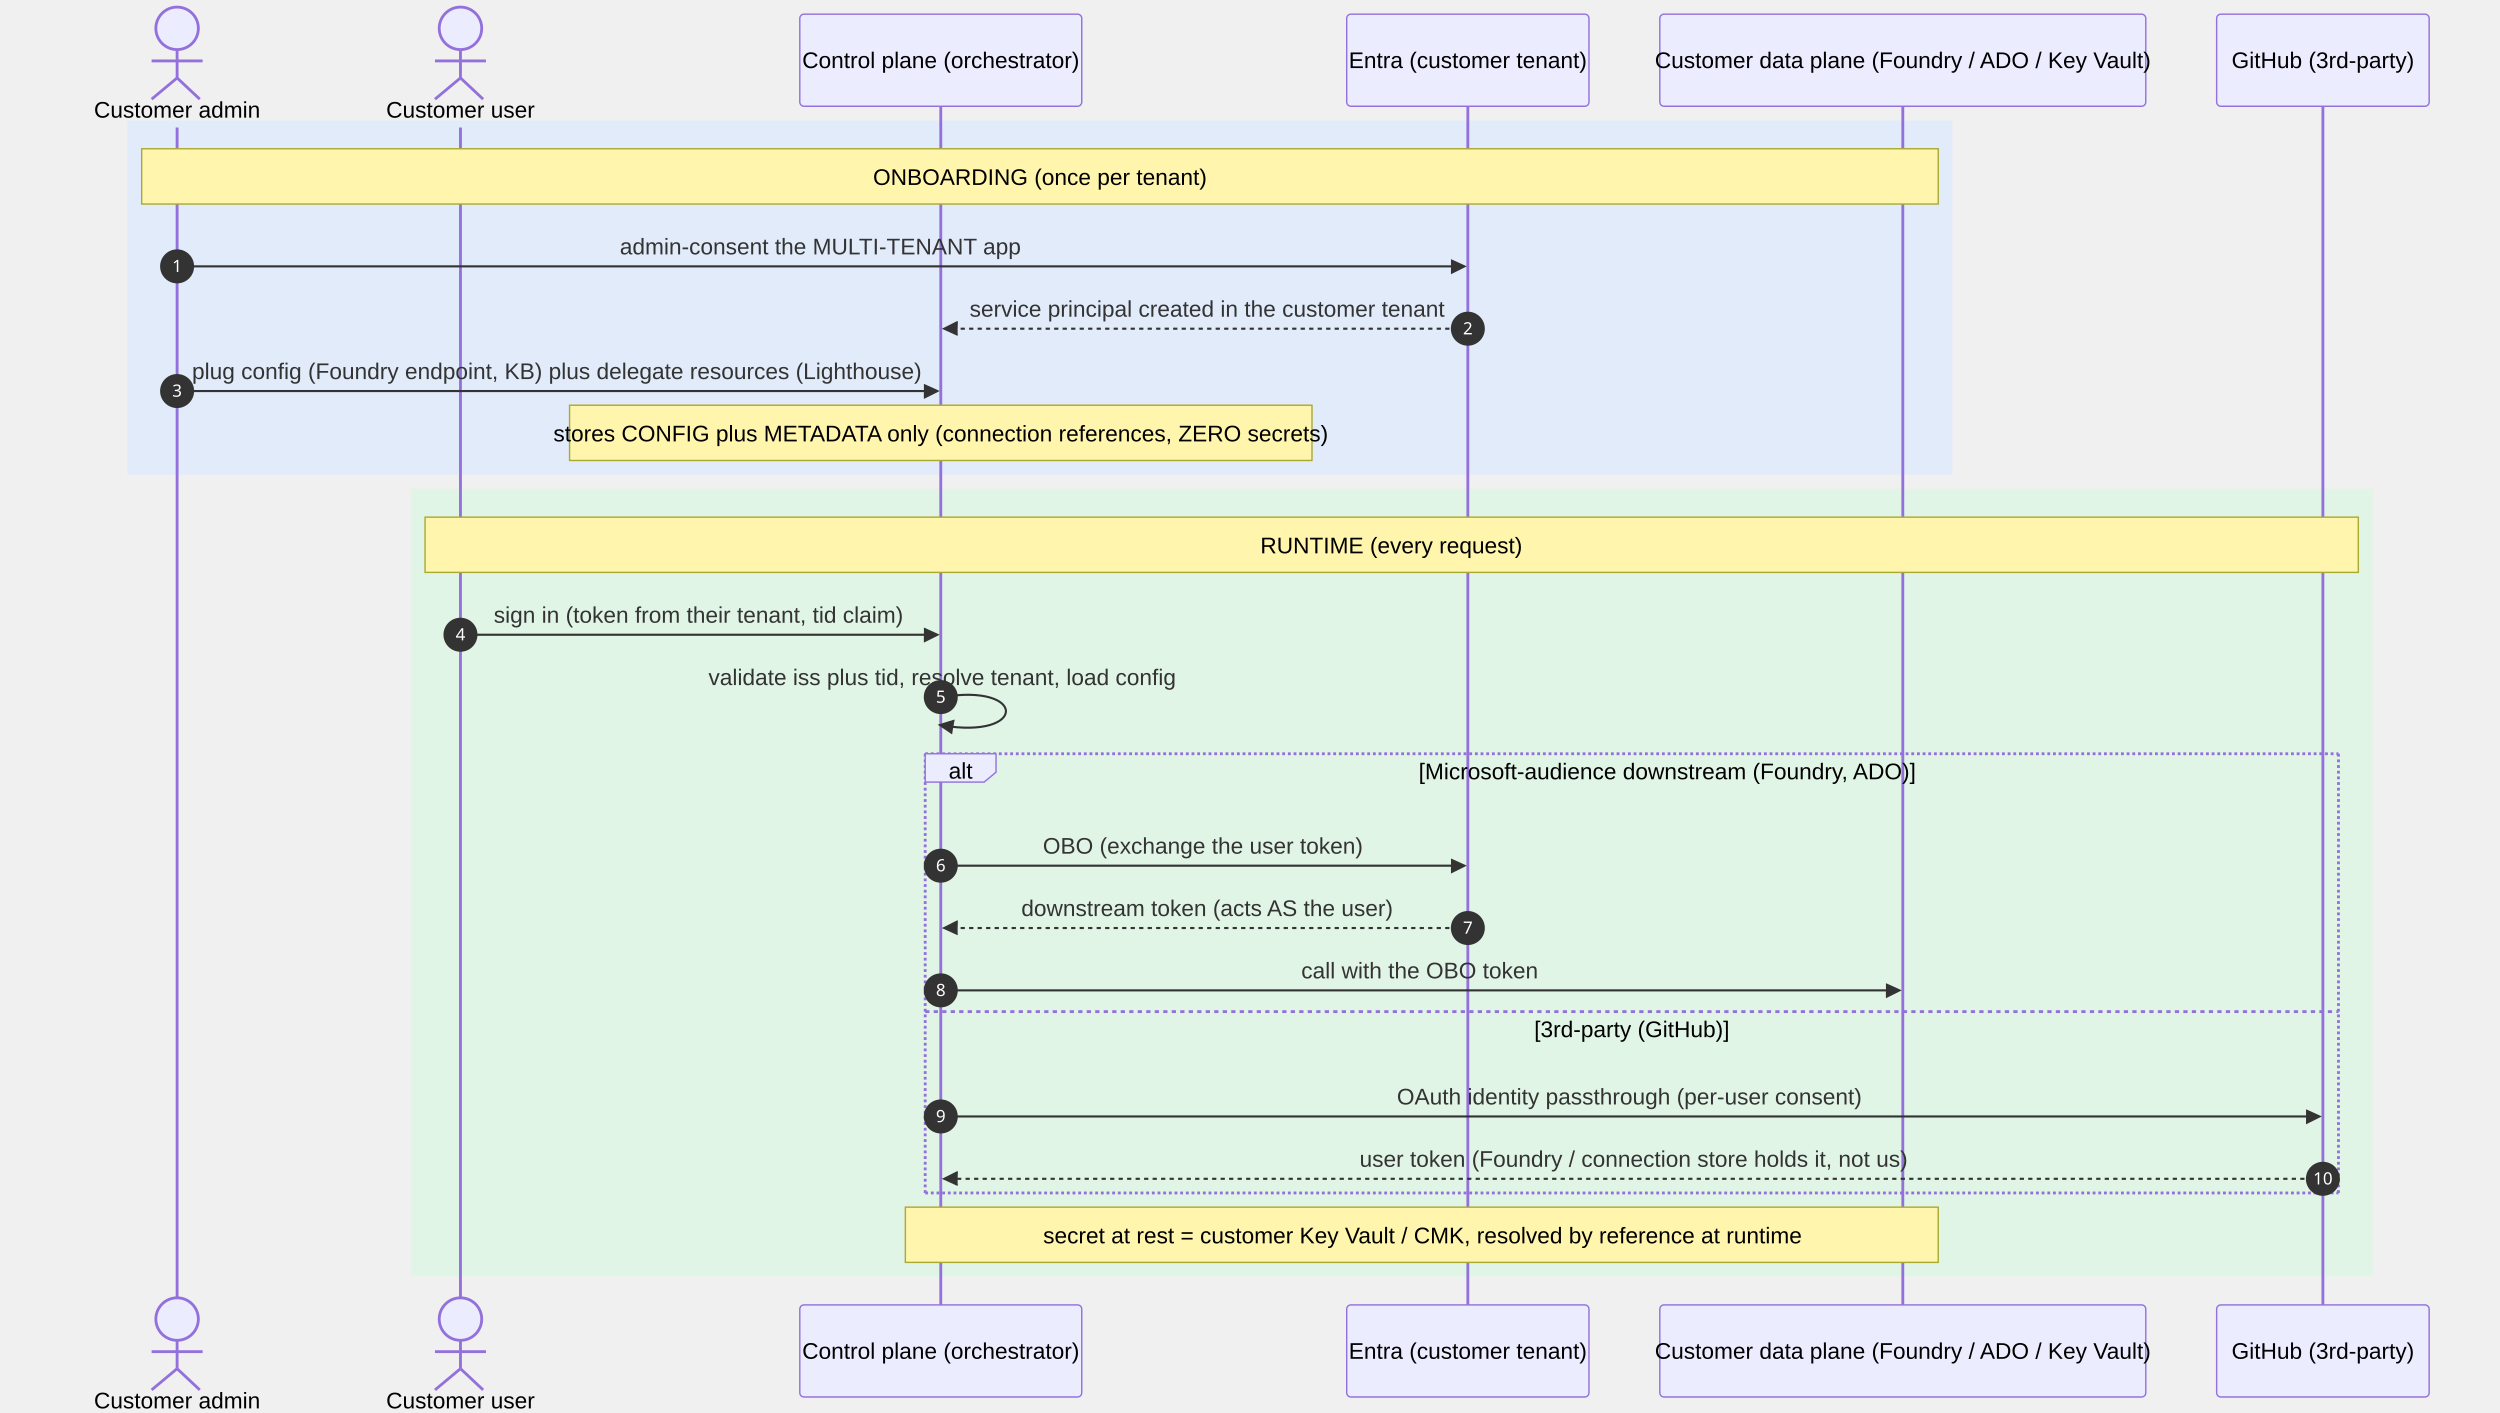
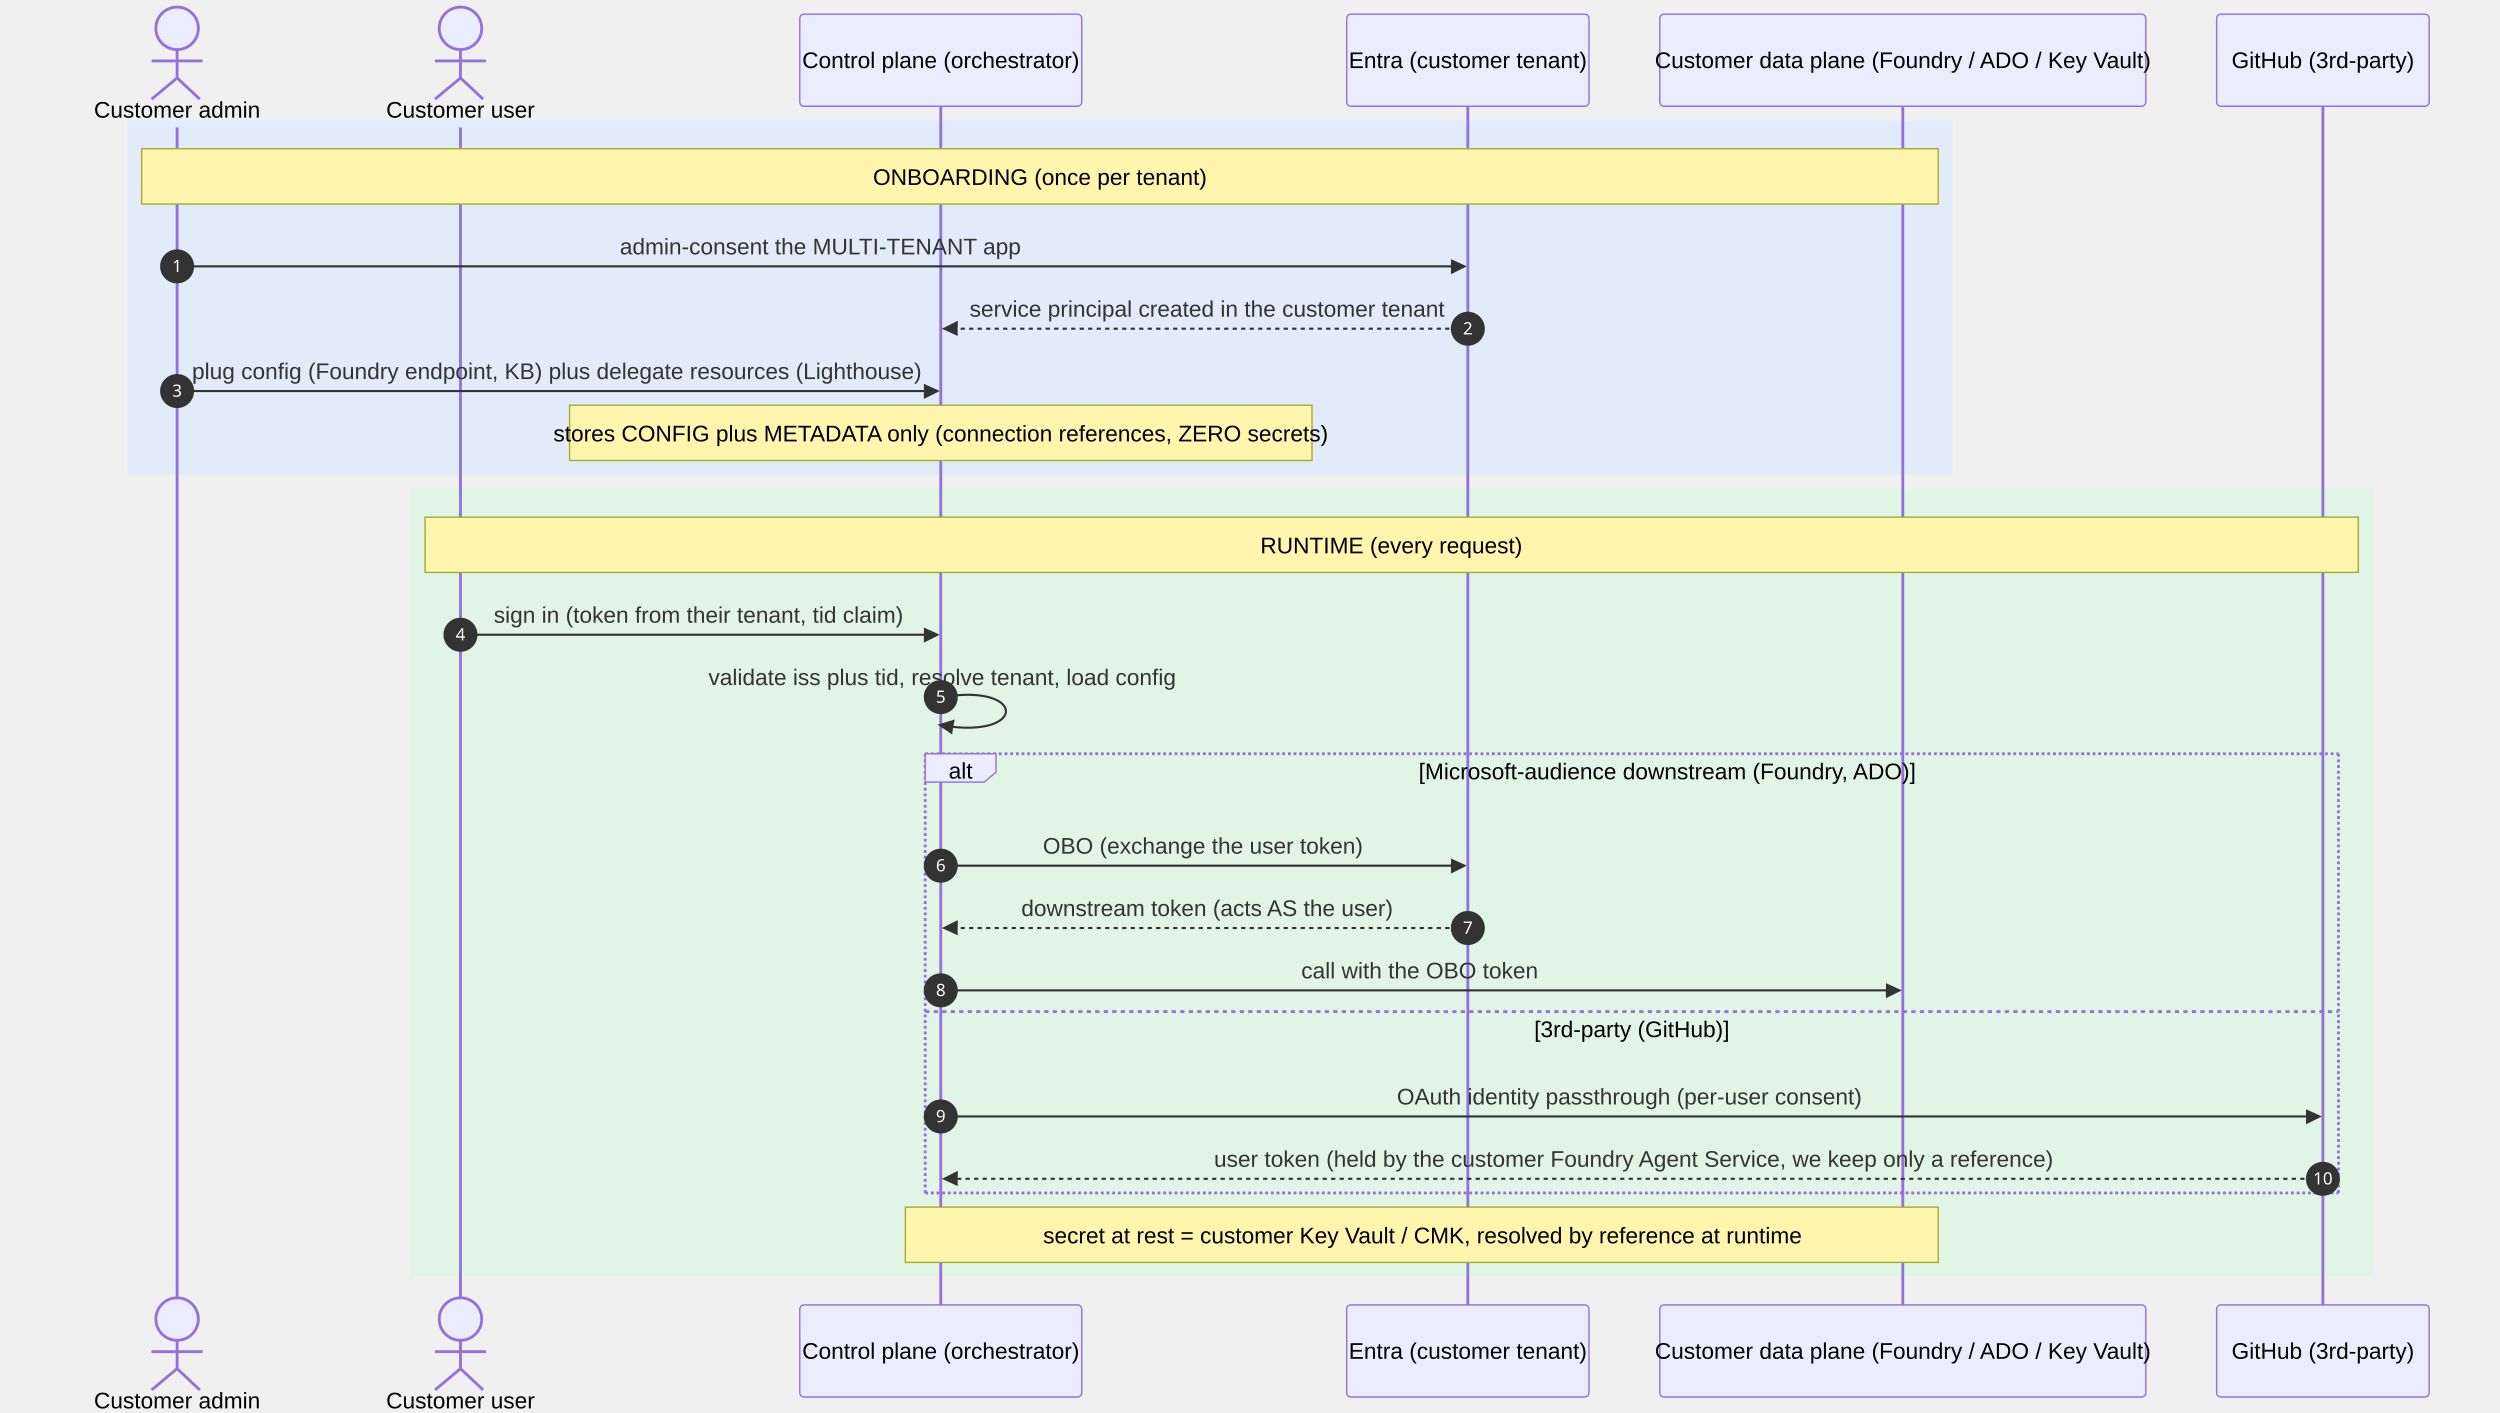
<svg xmlns="http://www.w3.org/2000/svg" id="my-svg" width="100%" style="max-width: 1764.5px; background-color: transparent;" viewBox="-50 -10 1764.5 997" role="graphics-document document" aria-roledescription="sequence">
  <rect x="240" y="335" fill="rgb(225,245,230)" width="1384.5" height="556" class="rect" />
  <rect x="40" y="75" fill="rgb(225,235,250)" width="1288" height="250" class="rect" />
  <g>
    <rect x="1514.5" y="911" fill="#eaeaea" stroke="#666" width="150" height="65" name="GH" rx="3" ry="3" class="actor actor-bottom" />
    <text x="1589.5" y="943.5" dominant-baseline="central" alignment-baseline="central" class="actor actor-box" style="text-anchor: middle; font-size: 16px; font-weight: 400;">
      <tspan x="1589.5" dy="0">GitHub (3rd-party)</tspan>
    </text>
  </g>
  <g>
    <rect x="1121.5" y="911" fill="#eaeaea" stroke="#666" width="343" height="65" name="DP" rx="3" ry="3" class="actor actor-bottom" />
    <text x="1293" y="943.5" dominant-baseline="central" alignment-baseline="central" class="actor actor-box" style="text-anchor: middle; font-size: 16px; font-weight: 400;">
      <tspan x="1293" dy="0">Customer data plane (Foundry / ADO / Key Vault)</tspan>
    </text>
  </g>
  <g>
    <rect x="900.5" y="911" fill="#eaeaea" stroke="#666" width="171" height="65" name="Entra" rx="3" ry="3" class="actor actor-bottom" />
    <text x="986" y="943.5" dominant-baseline="central" alignment-baseline="central" class="actor actor-box" style="text-anchor: middle; font-size: 16px; font-weight: 400;">
      <tspan x="986" dy="0">Entra (customer tenant)</tspan>
    </text>
  </g>
  <g>
    <rect x="514.5" y="911" fill="#eaeaea" stroke="#666" width="199" height="65" name="CP" rx="3" ry="3" class="actor actor-bottom" />
    <text x="614" y="943.5" dominant-baseline="central" alignment-baseline="central" class="actor actor-box" style="text-anchor: middle; font-size: 16px; font-weight: 400;">
      <tspan x="614" dy="0">Control plane (orchestrator)</tspan>
    </text>
  </g>
  <g />
  <g />
  <g>
    <line id="actor5" x1="1589.5" y1="65" x2="1589.5" y2="911" class="actor-line 200" stroke-width="0.5px" stroke="#999" name="GH" data-et="life-line" data-id="GH" />
    <g id="root-5" data-et="participant" data-type="participant" data-id="GH">
      <rect x="1514.5" y="0" fill="#eaeaea" stroke="#666" width="150" height="65" name="GH" rx="3" ry="3" class="actor actor-top" />
      <text x="1589.5" y="32.5" dominant-baseline="central" alignment-baseline="central" class="actor actor-box" style="text-anchor: middle; font-size: 16px; font-weight: 400;">
        <tspan x="1589.5" dy="0">GitHub (3rd-party)</tspan>
      </text>
    </g>
  </g>
  <g>
    <line id="actor4" x1="1293" y1="65" x2="1293" y2="911" class="actor-line 200" stroke-width="0.5px" stroke="#999" name="DP" data-et="life-line" data-id="DP" />
    <g id="root-4" data-et="participant" data-type="participant" data-id="DP">
      <rect x="1121.5" y="0" fill="#eaeaea" stroke="#666" width="343" height="65" name="DP" rx="3" ry="3" class="actor actor-top" />
      <text x="1293" y="32.5" dominant-baseline="central" alignment-baseline="central" class="actor actor-box" style="text-anchor: middle; font-size: 16px; font-weight: 400;">
        <tspan x="1293" dy="0">Customer data plane (Foundry / ADO / Key Vault)</tspan>
      </text>
    </g>
  </g>
  <g>
    <line id="actor3" x1="986" y1="65" x2="986" y2="911" class="actor-line 200" stroke-width="0.5px" stroke="#999" name="Entra" data-et="life-line" data-id="Entra" />
    <g id="root-3" data-et="participant" data-type="participant" data-id="Entra">
      <rect x="900.5" y="0" fill="#eaeaea" stroke="#666" width="171" height="65" name="Entra" rx="3" ry="3" class="actor actor-top" />
      <text x="986" y="32.5" dominant-baseline="central" alignment-baseline="central" class="actor actor-box" style="text-anchor: middle; font-size: 16px; font-weight: 400;">
        <tspan x="986" dy="0">Entra (customer tenant)</tspan>
      </text>
    </g>
  </g>
  <g>
    <line id="actor2" x1="614" y1="65" x2="614" y2="911" class="actor-line 200" stroke-width="0.5px" stroke="#999" name="CP" data-et="life-line" data-id="CP" />
    <g id="root-2" data-et="participant" data-type="participant" data-id="CP">
      <rect x="514.5" y="0" fill="#eaeaea" stroke="#666" width="199" height="65" name="CP" rx="3" ry="3" class="actor actor-top" />
      <text x="614" y="32.5" dominant-baseline="central" alignment-baseline="central" class="actor actor-box" style="text-anchor: middle; font-size: 16px; font-weight: 400;">
        <tspan x="614" dy="0">Control plane (orchestrator)</tspan>
      </text>
    </g>
  </g>
  <g>
    <line id="actor1" x1="275" y1="80" x2="275" y2="911" class="actor-line 200" stroke-width="0.5px" stroke="#999" name="User" data-et="life-line" data-id="User" />
  </g>
  <g>
    <line id="actor0" x1="75" y1="80" x2="75" y2="911" class="actor-line 200" stroke-width="0.5px" stroke="#999" name="Admin" data-et="life-line" data-id="Admin" />
  </g>
  <style>#my-svg{font-family:"trebuchet ms",verdana,arial,sans-serif;font-size:16px;fill:#333;}@keyframes edge-animation-frame{from{stroke-dashoffset:0;}}@keyframes dash{to{stroke-dashoffset:0;}}#my-svg .edge-animation-slow{stroke-dasharray:9,5!important;stroke-dashoffset:900;animation:dash 50s linear infinite;stroke-linecap:round;}#my-svg .edge-animation-fast{stroke-dasharray:9,5!important;stroke-dashoffset:900;animation:dash 20s linear infinite;stroke-linecap:round;}#my-svg .error-icon{fill:#552222;}#my-svg .error-text{fill:#552222;stroke:#552222;}#my-svg .edge-thickness-normal{stroke-width:1px;}#my-svg .edge-thickness-thick{stroke-width:3.5px;}#my-svg .edge-pattern-solid{stroke-dasharray:0;}#my-svg .edge-thickness-invisible{stroke-width:0;fill:none;}#my-svg .edge-pattern-dashed{stroke-dasharray:3;}#my-svg .edge-pattern-dotted{stroke-dasharray:2;}#my-svg .marker{fill:#333333;stroke:#333333;}#my-svg .marker.cross{stroke:#333333;}#my-svg svg{font-family:"trebuchet ms",verdana,arial,sans-serif;font-size:16px;}#my-svg p{margin:0;}#my-svg .actor{stroke:#9370DB;fill:#ECECFF;stroke-width:1;}#my-svg rect.actor.outer-path[data-look="neo"]{filter:drop-shadow(1px 2px 2px rgba(185, 185, 185, 1));}#my-svg rect.note[data-look="neo"]{stroke:#aaaa33;fill:#fff5ad;filter:drop-shadow(1px 2px 2px rgba(185, 185, 185, 1));}#my-svg text.actor&gt;tspan{fill:black;stroke:none;}#my-svg .actor-line{stroke:#9370DB;}#my-svg .innerArc{stroke-width:1.5;stroke-dasharray:none;}#my-svg .messageLine0{stroke-width:1.5;stroke-dasharray:none;stroke:#333;}#my-svg .messageLine1{stroke-width:1.5;stroke-dasharray:2,2;stroke:#333;}#my-svg [id$="-arrowhead"] path{fill:#333;stroke:#333;}#my-svg .sequenceNumber{fill:white;}#my-svg [id$="-sequencenumber"]{fill:#333;}#my-svg [id$="-crosshead"] path{fill:#333;stroke:#333;}#my-svg .messageText{fill:#333;stroke:none;}#my-svg .labelBox{stroke:#9370DB;fill:#ECECFF;filter:none;}#my-svg .labelText,#my-svg .labelText&gt;tspan{fill:black;stroke:none;}#my-svg .loopText,#my-svg .loopText&gt;tspan{fill:black;stroke:none;}#my-svg .loopLine{stroke-width:2px;stroke-dasharray:2,2;stroke:#9370DB;fill:#9370DB;}#my-svg .note{stroke:#aaaa33;fill:#fff5ad;}#my-svg .noteText,#my-svg .noteText&gt;tspan{fill:black;stroke:none;font-weight:normal;}#my-svg .activation0{fill:#f4f4f4;stroke:#666;}#my-svg .activation1{fill:#f4f4f4;stroke:#666;}#my-svg .activation2{fill:#f4f4f4;stroke:#666;}#my-svg .actorPopupMenu{position:absolute;}#my-svg .actorPopupMenuPanel{position:absolute;fill:#ECECFF;box-shadow:0px 8px 16px 0px rgba(0,0,0,0.2);filter:drop-shadow(3px 5px 2px rgb(0 0 0 / 0.4));}#my-svg .actor-man circle,#my-svg line{fill:#ECECFF;stroke-width:2px;}#my-svg g rect.rect{filter:drop-shadow(1px 2px 2px rgba(185, 185, 185, 1));stroke:#9370DB;}#my-svg .node .neo-node{stroke:#9370DB;}#my-svg [data-look="neo"].node rect,#my-svg [data-look="neo"].cluster rect,#my-svg [data-look="neo"].node polygon{stroke:#9370DB;filter:drop-shadow(1px 2px 2px rgba(185, 185, 185, 1));}#my-svg [data-look="neo"].node path{stroke:#9370DB;stroke-width:1px;}#my-svg [data-look="neo"].node .outer-path{filter:drop-shadow(1px 2px 2px rgba(185, 185, 185, 1));}#my-svg [data-look="neo"].node .neo-line path{stroke:#9370DB;filter:none;}#my-svg [data-look="neo"].node circle{stroke:#9370DB;filter:drop-shadow(1px 2px 2px rgba(185, 185, 185, 1));}#my-svg [data-look="neo"].node circle .state-start{fill:#000000;}#my-svg [data-look="neo"].icon-shape .icon{fill:#9370DB;filter:drop-shadow(1px 2px 2px rgba(185, 185, 185, 1));}#my-svg [data-look="neo"].icon-shape .icon-neo path{stroke:#9370DB;filter:drop-shadow(1px 2px 2px rgba(185, 185, 185, 1));}#my-svg :root{--mermaid-font-family:"trebuchet ms",verdana,arial,sans-serif;}</style>
  <g />
  <defs>
    <symbol id="my-svg-computer" width="24" height="24">
      <path transform="scale(.5)" d="M2 2v13h20v-13h-20zm18 11h-16v-9h16v9zm-10.228 6l.466-1h3.524l.467 1h-4.457zm14.228 3h-24l2-6h2.104l-1.33 4h18.45l-1.297-4h2.073l2 6zm-5-10h-14v-7h14v7z" />
    </symbol>
  </defs>
  <defs>
    <symbol id="my-svg-database" fill-rule="evenodd" clip-rule="evenodd">
      <path transform="scale(.5)" d="M12.258.001l.256.004.255.005.253.008.251.01.249.012.247.015.246.016.242.019.241.02.239.023.236.024.233.027.231.028.229.031.225.032.223.034.22.036.217.038.214.04.211.041.208.043.205.045.201.046.198.048.194.05.191.051.187.053.183.054.18.056.175.057.172.059.168.06.163.061.16.063.155.064.15.066.074.033.073.033.071.034.07.034.069.035.068.035.067.035.066.035.064.036.064.036.062.036.06.036.06.037.058.037.058.037.055.038.055.038.053.038.052.038.051.039.05.039.048.039.047.039.045.04.044.04.043.04.041.04.04.041.039.041.037.041.036.041.034.041.033.042.032.042.03.042.029.042.027.042.026.043.024.043.023.043.021.043.02.043.018.044.017.043.015.044.013.044.012.044.011.045.009.044.007.045.006.045.004.045.002.045.001.045v17l-.001.045-.002.045-.004.045-.006.045-.007.045-.009.044-.011.045-.012.044-.013.044-.015.044-.017.043-.018.044-.02.043-.021.043-.023.043-.024.043-.026.043-.027.042-.029.042-.03.042-.032.042-.033.042-.034.041-.036.041-.037.041-.039.041-.04.041-.041.04-.043.04-.044.04-.045.04-.047.039-.048.039-.05.039-.051.039-.052.038-.053.038-.055.038-.055.038-.058.037-.058.037-.06.037-.06.036-.062.036-.064.036-.064.036-.066.035-.067.035-.068.035-.069.035-.07.034-.071.034-.073.033-.074.033-.15.066-.155.064-.16.063-.163.061-.168.06-.172.059-.175.057-.18.056-.183.054-.187.053-.191.051-.194.05-.198.048-.201.046-.205.045-.208.043-.211.041-.214.04-.217.038-.22.036-.223.034-.225.032-.229.031-.231.028-.233.027-.236.024-.239.023-.241.02-.242.019-.246.016-.247.015-.249.012-.251.01-.253.008-.255.005-.256.004-.258.001-.258-.001-.256-.004-.255-.005-.253-.008-.251-.01-.249-.012-.247-.015-.245-.016-.243-.019-.241-.02-.238-.023-.236-.024-.234-.027-.231-.028-.228-.031-.226-.032-.223-.034-.22-.036-.217-.038-.214-.04-.211-.041-.208-.043-.204-.045-.201-.046-.198-.048-.195-.05-.19-.051-.187-.053-.184-.054-.179-.056-.176-.057-.172-.059-.167-.06-.164-.061-.159-.063-.155-.064-.151-.066-.074-.033-.072-.033-.072-.034-.07-.034-.069-.035-.068-.035-.067-.035-.066-.035-.064-.036-.063-.036-.062-.036-.061-.036-.06-.037-.058-.037-.057-.037-.056-.038-.055-.038-.053-.038-.052-.038-.051-.039-.049-.039-.049-.039-.046-.039-.046-.04-.044-.04-.043-.04-.041-.04-.04-.041-.039-.041-.037-.041-.036-.041-.034-.041-.033-.042-.032-.042-.03-.042-.029-.042-.027-.042-.026-.043-.024-.043-.023-.043-.021-.043-.02-.043-.018-.044-.017-.043-.015-.044-.013-.044-.012-.044-.011-.045-.009-.044-.007-.045-.006-.045-.004-.045-.002-.045-.001-.045v-17l.001-.045.002-.045.004-.045.006-.045.007-.045.009-.044.011-.045.012-.044.013-.044.015-.044.017-.043.018-.044.02-.043.021-.043.023-.043.024-.043.026-.043.027-.042.029-.042.03-.042.032-.042.033-.042.034-.041.036-.041.037-.041.039-.041.04-.041.041-.04.043-.04.044-.04.046-.04.046-.039.049-.039.049-.039.051-.039.052-.038.053-.038.055-.038.056-.038.057-.037.058-.037.06-.037.061-.036.062-.036.063-.036.064-.036.066-.035.067-.035.068-.035.069-.035.07-.034.072-.034.072-.033.074-.033.151-.066.155-.064.159-.063.164-.061.167-.06.172-.059.176-.057.179-.056.184-.054.187-.053.19-.051.195-.05.198-.048.201-.046.204-.045.208-.043.211-.041.214-.04.217-.038.22-.036.223-.034.226-.032.228-.031.231-.028.234-.027.236-.024.238-.023.241-.02.243-.019.245-.016.247-.015.249-.012.251-.01.253-.008.255-.005.256-.004.258-.001.258.001zm-9.258 20.499v.01l.001.021.003.021.004.022.005.021.006.022.007.022.009.023.01.022.011.023.012.023.013.023.015.023.016.024.017.023.018.024.019.024.021.024.022.025.023.024.024.025.052.049.056.05.061.051.066.051.07.051.075.051.079.052.084.052.088.052.092.052.097.052.102.051.105.052.11.052.114.051.119.051.123.051.127.05.131.05.135.05.139.048.144.049.147.047.152.047.155.047.16.045.163.045.167.043.171.043.176.041.178.041.183.039.187.039.19.037.194.035.197.035.202.033.204.031.209.03.212.029.216.027.219.025.222.024.226.021.23.02.233.018.236.016.24.015.243.012.246.01.249.008.253.005.256.004.259.001.26-.001.257-.004.254-.005.25-.008.247-.011.244-.012.241-.014.237-.016.233-.018.231-.021.226-.021.224-.024.22-.026.216-.027.212-.028.21-.031.205-.031.202-.034.198-.034.194-.036.191-.037.187-.039.183-.04.179-.04.175-.042.172-.043.168-.044.163-.045.16-.046.155-.046.152-.047.148-.048.143-.049.139-.049.136-.05.131-.05.126-.05.123-.051.118-.052.114-.051.11-.052.106-.052.101-.052.096-.052.092-.052.088-.053.083-.051.079-.052.074-.052.07-.051.065-.051.06-.051.056-.05.051-.05.023-.024.023-.025.021-.024.02-.024.019-.024.018-.024.017-.024.015-.023.014-.024.013-.023.012-.023.01-.023.01-.022.008-.022.006-.022.006-.022.004-.022.004-.021.001-.021.001-.021v-4.127l-.077.055-.08.053-.083.054-.085.053-.087.052-.09.052-.093.051-.095.05-.097.05-.1.049-.102.049-.105.048-.106.047-.109.047-.111.046-.114.045-.115.045-.118.044-.12.043-.122.042-.124.042-.126.041-.128.04-.13.04-.132.038-.134.038-.135.037-.138.037-.139.035-.142.035-.143.034-.144.033-.147.032-.148.031-.15.03-.151.03-.153.029-.154.027-.156.027-.158.026-.159.025-.161.024-.162.023-.163.022-.165.021-.166.02-.167.019-.169.018-.169.017-.171.016-.173.015-.173.014-.175.013-.175.012-.177.011-.178.01-.179.008-.179.008-.181.006-.182.005-.182.004-.184.003-.184.002h-.37l-.184-.002-.184-.003-.182-.004-.182-.005-.181-.006-.179-.008-.179-.008-.178-.01-.176-.011-.176-.012-.175-.013-.173-.014-.172-.015-.171-.016-.17-.017-.169-.018-.167-.019-.166-.02-.165-.021-.163-.022-.162-.023-.161-.024-.159-.025-.157-.026-.156-.027-.155-.027-.153-.029-.151-.03-.15-.03-.148-.031-.146-.032-.145-.033-.143-.034-.141-.035-.14-.035-.137-.037-.136-.037-.134-.038-.132-.038-.13-.04-.128-.04-.126-.041-.124-.042-.122-.042-.12-.044-.117-.043-.116-.045-.113-.045-.112-.046-.109-.047-.106-.047-.105-.048-.102-.049-.1-.049-.097-.05-.095-.05-.093-.052-.09-.051-.087-.052-.085-.053-.083-.054-.08-.054-.077-.054v4.127zm0-5.654v.011l.001.021.003.021.004.021.005.022.006.022.007.022.009.022.01.022.011.023.012.023.013.023.015.024.016.023.017.024.018.024.019.024.021.024.022.024.023.025.024.024.052.05.056.05.061.05.066.051.07.051.075.052.079.051.084.052.088.052.092.052.097.052.102.052.105.052.11.051.114.051.119.052.123.05.127.051.131.05.135.049.139.049.144.048.147.048.152.047.155.046.16.045.163.045.167.044.171.042.176.042.178.04.183.04.187.038.19.037.194.036.197.034.202.033.204.032.209.03.212.028.216.027.219.025.222.024.226.022.23.02.233.018.236.016.24.014.243.012.246.01.249.008.253.006.256.003.259.001.26-.001.257-.003.254-.006.25-.008.247-.01.244-.012.241-.015.237-.016.233-.018.231-.02.226-.022.224-.024.22-.025.216-.027.212-.029.21-.03.205-.032.202-.033.198-.035.194-.036.191-.037.187-.039.183-.039.179-.041.175-.042.172-.043.168-.044.163-.045.16-.045.155-.047.152-.047.148-.048.143-.048.139-.05.136-.049.131-.05.126-.051.123-.051.118-.051.114-.052.11-.052.106-.052.101-.052.096-.052.092-.052.088-.052.083-.052.079-.052.074-.051.07-.052.065-.051.06-.05.056-.051.051-.049.023-.025.023-.024.021-.025.02-.024.019-.024.018-.024.017-.024.015-.023.014-.023.013-.024.012-.022.01-.023.01-.023.008-.022.006-.022.006-.022.004-.021.004-.022.001-.021.001-.021v-4.139l-.077.054-.08.054-.083.054-.085.052-.087.053-.09.051-.093.051-.095.051-.097.05-.1.049-.102.049-.105.048-.106.047-.109.047-.111.046-.114.045-.115.044-.118.044-.12.044-.122.042-.124.042-.126.041-.128.04-.13.039-.132.039-.134.038-.135.037-.138.036-.139.036-.142.035-.143.033-.144.033-.147.033-.148.031-.15.03-.151.03-.153.028-.154.028-.156.027-.158.026-.159.025-.161.024-.162.023-.163.022-.165.021-.166.02-.167.019-.169.018-.169.017-.171.016-.173.015-.173.014-.175.013-.175.012-.177.011-.178.009-.179.009-.179.007-.181.007-.182.005-.182.004-.184.003-.184.002h-.37l-.184-.002-.184-.003-.182-.004-.182-.005-.181-.007-.179-.007-.179-.009-.178-.009-.176-.011-.176-.012-.175-.013-.173-.014-.172-.015-.171-.016-.17-.017-.169-.018-.167-.019-.166-.02-.165-.021-.163-.022-.162-.023-.161-.024-.159-.025-.157-.026-.156-.027-.155-.028-.153-.028-.151-.03-.15-.03-.148-.031-.146-.033-.145-.033-.143-.033-.141-.035-.14-.036-.137-.036-.136-.037-.134-.038-.132-.039-.13-.039-.128-.04-.126-.041-.124-.042-.122-.043-.12-.043-.117-.044-.116-.044-.113-.046-.112-.046-.109-.046-.106-.047-.105-.048-.102-.049-.1-.049-.097-.05-.095-.051-.093-.051-.09-.051-.087-.053-.085-.052-.083-.054-.08-.054-.077-.054v4.139zm0-5.666v.011l.001.02.003.022.004.021.005.022.006.021.007.022.009.023.01.022.011.023.012.023.013.023.015.023.016.024.017.024.018.023.019.024.021.025.022.024.023.024.024.025.052.05.056.05.061.05.066.051.07.051.075.052.079.051.084.052.088.052.092.052.097.052.102.052.105.051.11.052.114.051.119.051.123.051.127.05.131.05.135.05.139.049.144.048.147.048.152.047.155.046.16.045.163.045.167.043.171.043.176.042.178.04.183.04.187.038.19.037.194.036.197.034.202.033.204.032.209.03.212.028.216.027.219.025.222.024.226.021.23.02.233.018.236.017.24.014.243.012.246.01.249.008.253.006.256.003.259.001.26-.001.257-.003.254-.006.25-.008.247-.01.244-.013.241-.014.237-.016.233-.018.231-.02.226-.022.224-.024.22-.025.216-.027.212-.029.21-.03.205-.032.202-.033.198-.035.194-.036.191-.037.187-.039.183-.039.179-.041.175-.042.172-.043.168-.044.163-.045.16-.045.155-.047.152-.047.148-.048.143-.049.139-.049.136-.049.131-.051.126-.05.123-.051.118-.052.114-.051.11-.052.106-.052.101-.052.096-.052.092-.052.088-.052.083-.052.079-.052.074-.052.07-.051.065-.051.06-.051.056-.05.051-.049.023-.025.023-.025.021-.024.02-.024.019-.024.018-.024.017-.024.015-.023.014-.024.013-.023.012-.023.01-.022.01-.023.008-.022.006-.022.006-.022.004-.022.004-.021.001-.021.001-.021v-4.153l-.077.054-.08.054-.083.053-.085.053-.087.053-.09.051-.093.051-.095.051-.097.05-.1.049-.102.048-.105.048-.106.048-.109.046-.111.046-.114.046-.115.044-.118.044-.12.043-.122.043-.124.042-.126.041-.128.04-.13.039-.132.039-.134.038-.135.037-.138.036-.139.036-.142.034-.143.034-.144.033-.147.032-.148.032-.15.03-.151.03-.153.028-.154.028-.156.027-.158.026-.159.024-.161.024-.162.023-.163.023-.165.021-.166.02-.167.019-.169.018-.169.017-.171.016-.173.015-.173.014-.175.013-.175.012-.177.01-.178.01-.179.009-.179.007-.181.006-.182.006-.182.004-.184.003-.184.001-.185.001-.185-.001-.184-.001-.184-.003-.182-.004-.182-.006-.181-.006-.179-.007-.179-.009-.178-.01-.176-.01-.176-.012-.175-.013-.173-.014-.172-.015-.171-.016-.17-.017-.169-.018-.167-.019-.166-.02-.165-.021-.163-.023-.162-.023-.161-.024-.159-.024-.157-.026-.156-.027-.155-.028-.153-.028-.151-.03-.15-.03-.148-.032-.146-.032-.145-.033-.143-.034-.141-.034-.14-.036-.137-.036-.136-.037-.134-.038-.132-.039-.13-.039-.128-.041-.126-.041-.124-.041-.122-.043-.12-.043-.117-.044-.116-.044-.113-.046-.112-.046-.109-.046-.106-.048-.105-.048-.102-.048-.1-.05-.097-.049-.095-.051-.093-.051-.09-.052-.087-.052-.085-.053-.083-.053-.08-.054-.077-.054v4.153zm8.74-8.179l-.257.004-.254.005-.25.008-.247.011-.244.012-.241.014-.237.016-.233.018-.231.021-.226.022-.224.023-.22.026-.216.027-.212.028-.21.031-.205.032-.202.033-.198.034-.194.036-.191.038-.187.038-.183.04-.179.041-.175.042-.172.043-.168.043-.163.045-.16.046-.155.046-.152.048-.148.048-.143.048-.139.049-.136.05-.131.05-.126.051-.123.051-.118.051-.114.052-.11.052-.106.052-.101.052-.096.052-.092.052-.088.052-.083.052-.079.052-.074.051-.07.052-.065.051-.06.05-.056.05-.051.05-.023.025-.023.024-.021.024-.02.025-.019.024-.018.024-.017.023-.015.024-.014.023-.013.023-.012.023-.01.023-.01.022-.008.022-.006.023-.006.021-.004.022-.004.021-.001.021-.001.021.001.021.001.021.004.021.004.022.006.021.006.023.008.022.01.022.01.023.012.023.013.023.014.023.015.024.017.023.018.024.019.024.02.025.021.024.023.024.023.025.051.05.056.05.06.05.065.051.07.052.074.051.079.052.083.052.088.052.092.052.096.052.101.052.106.052.11.052.114.052.118.051.123.051.126.051.131.05.136.05.139.049.143.048.148.048.152.048.155.046.16.046.163.045.168.043.172.043.175.042.179.041.183.04.187.038.191.038.194.036.198.034.202.033.205.032.21.031.212.028.216.027.22.026.224.023.226.022.231.021.233.018.237.016.241.014.244.012.247.011.25.008.254.005.257.004.26.001.26-.001.257-.004.254-.005.25-.008.247-.011.244-.012.241-.014.237-.016.233-.018.231-.021.226-.022.224-.023.22-.026.216-.027.212-.028.21-.031.205-.032.202-.033.198-.034.194-.036.191-.038.187-.038.183-.04.179-.041.175-.042.172-.043.168-.043.163-.045.16-.046.155-.046.152-.048.148-.048.143-.048.139-.049.136-.05.131-.05.126-.051.123-.051.118-.051.114-.052.11-.052.106-.052.101-.052.096-.052.092-.052.088-.052.083-.052.079-.052.074-.051.07-.052.065-.051.06-.05.056-.05.051-.05.023-.025.023-.024.021-.024.02-.025.019-.024.018-.024.017-.023.015-.024.014-.023.013-.023.012-.023.01-.023.01-.022.008-.022.006-.023.006-.021.004-.022.004-.021.001-.021.001-.021-.001-.021-.001-.021-.004-.021-.004-.022-.006-.021-.006-.023-.008-.022-.01-.022-.01-.023-.012-.023-.013-.023-.014-.023-.015-.024-.017-.023-.018-.024-.019-.024-.02-.025-.021-.024-.023-.024-.023-.025-.051-.05-.056-.05-.06-.05-.065-.051-.07-.052-.074-.051-.079-.052-.083-.052-.088-.052-.092-.052-.096-.052-.101-.052-.106-.052-.11-.052-.114-.052-.118-.051-.123-.051-.126-.051-.131-.05-.136-.05-.139-.049-.143-.048-.148-.048-.152-.048-.155-.046-.16-.046-.163-.045-.168-.043-.172-.043-.175-.042-.179-.041-.183-.04-.187-.038-.191-.038-.194-.036-.198-.034-.202-.033-.205-.032-.21-.031-.212-.028-.216-.027-.22-.026-.224-.023-.226-.022-.231-.021-.233-.018-.237-.016-.241-.014-.244-.012-.247-.011-.25-.008-.254-.005-.257-.004-.26-.001-.26.001z" />
    </symbol>
  </defs>
  <defs>
    <symbol id="my-svg-clock" width="24" height="24">
      <path transform="scale(.5)" d="M12 2c5.514 0 10 4.486 10 10s-4.486 10-10 10-10-4.486-10-10 4.486-10 10-10zm0-2c-6.627 0-12 5.373-12 12s5.373 12 12 12 12-5.373 12-12-5.373-12-12-12zm5.848 12.459c.202.038.202.333.001.372-1.907.361-6.045 1.111-6.547 1.111-.719 0-1.301-.582-1.301-1.301 0-.512.77-5.447 1.125-7.445.034-.192.312-.181.343.014l.985 6.238 5.394 1.011z" />
    </symbol>
  </defs>
  <defs>
    <marker id="my-svg-arrowhead" refX="7.9" refY="5" markerUnits="userSpaceOnUse" markerWidth="12" markerHeight="12" orient="auto-start-reverse">
      <path d="M -1 0 L 10 5 L 0 10 z" />
    </marker>
  </defs>
  <defs>
    <marker id="my-svg-crosshead" markerWidth="15" markerHeight="8" orient="auto" refX="4" refY="4.5">
      <path fill="none" stroke="#000000" stroke-width="1pt" d="M 1,2 L 6,7 M 6,2 L 1,7" style="stroke-dasharray: 0, 0;" />
    </marker>
  </defs>
  <defs>
    <marker id="my-svg-filled-head" refX="15.5" refY="7" markerWidth="20" markerHeight="28" orient="auto">
      <path d="M 18,7 L9,13 L14,7 L9,1 Z" />
    </marker>
  </defs>
  <defs>
    <marker id="my-svg-sequencenumber" refX="15" refY="15" markerWidth="60" markerHeight="40" orient="auto">
      <circle cx="15" cy="15" r="6" />
    </marker>
  </defs>
  <defs>
    <marker id="my-svg-solidTopArrowHead" refX="7.9" refY="7.25" markerUnits="userSpaceOnUse" markerWidth="12" markerHeight="12" orient="auto-start-reverse">
      <path d="M 0 0 L 10 8 L 0 8 z" />
    </marker>
  </defs>
  <defs>
    <marker id="my-svg-solidBottomArrowHead" refX="7.9" refY="0.75" markerUnits="userSpaceOnUse" markerWidth="12" markerHeight="12" orient="auto-start-reverse">
      <path d="M 0 0 L 10 0 L 0 8 z" />
    </marker>
  </defs>
  <defs>
    <marker id="my-svg-stickTopArrowHead" refX="7.5" refY="7" markerUnits="userSpaceOnUse" markerWidth="12" markerHeight="12" orient="auto-start-reverse">
      <path d="M 0 0 L 7 7" stroke="black" stroke-width="1.5" fill="none" />
    </marker>
  </defs>
  <defs>
    <marker id="my-svg-stickBottomArrowHead" refX="7.5" refY="0" markerUnits="userSpaceOnUse" markerWidth="12" markerHeight="12" orient="auto-start-reverse">
      <path d="M 0 7 L 7 0" stroke="black" stroke-width="1.5" fill="none" />
    </marker>
  </defs>
  <g data-et="note" data-id="i2">
    <rect x="50" y="95" fill="#EDF2AE" stroke="#666" width="1268" height="39" class="note" />
    <text x="684" y="100" text-anchor="middle" dominant-baseline="middle" alignment-baseline="middle" class="noteText" dy="1em" style="font-size: 16px; font-weight: 400;">
      <tspan x="684">ONBOARDING (once per tenant)</tspan>
    </text>
  </g>
  <g data-et="note" data-id="i6">
    <rect x="352" y="276" fill="#EDF2AE" stroke="#666" width="524" height="39" class="note" />
    <text x="614" y="281" text-anchor="middle" dominant-baseline="middle" alignment-baseline="middle" class="noteText" dy="1em" style="font-size: 16px; font-weight: 400;">
      <tspan x="614">stores CONFIG plus METADATA only (connection references, ZERO secrets)</tspan>
    </text>
  </g>
  <g data-et="note" data-id="i9">
    <rect x="250" y="355" fill="#EDF2AE" stroke="#666" width="1364.5" height="39" class="note" />
    <text x="932" y="360" text-anchor="middle" dominant-baseline="middle" alignment-baseline="middle" class="noteText" dy="1em" style="font-size: 16px; font-weight: 400;">
      <tspan x="932">RUNTIME (every request)</tspan>
    </text>
  </g>
  <g data-et="control-structure" data-id="i19">
    <line x1="603" y1="522" x2="1600.5" y2="522" class="loopLine" />
    <line x1="1600.5" y1="522" x2="1600.5" y2="832" class="loopLine" />
    <line x1="603" y1="832" x2="1600.5" y2="832" class="loopLine" />
    <line x1="603" y1="522" x2="603" y2="832" class="loopLine" />
    <line x1="603" y1="704" x2="1600.5" y2="704" class="loopLine" style="stroke-dasharray: 3, 3;" />
    <polygon points="603,522 653,522 653,535 644.6,542 603,542" class="labelBox" />
    <text x="628" y="535" text-anchor="middle" dominant-baseline="middle" alignment-baseline="middle" class="labelText" style="font-size: 16px; font-weight: 400;">alt</text>
    <text x="1126.75" y="540" text-anchor="middle" class="loopText" style="font-size: 16px; font-weight: 400;">
      <tspan x="1126.75">[Microsoft-audience downstream (Foundry, ADO)]</tspan>
    </text>
    <text x="1101.75" y="722" text-anchor="middle" class="loopText" style="font-size: 16px; font-weight: 400;">[3rd-party (GitHub)]</text>
  </g>
  <g data-et="note" data-id="i20">
    <rect x="589" y="842" fill="#EDF2AE" stroke="#666" width="729" height="39" class="note" />
    <text x="954" y="847" text-anchor="middle" dominant-baseline="middle" alignment-baseline="middle" class="noteText" dy="1em" style="font-size: 16px; font-weight: 400;">
      <tspan x="954">secret at rest = customer Key Vault / CMK, resolved by reference at runtime</tspan>
    </text>
  </g>
  <g class="actor-man actor-top" name="Admin" data-et="participant" data-type="actor" data-id="Admin" style="stroke: rgb(147, 112, 219);">
    <line id="actor-man-torso0" x1="75" y1="25" x2="75" y2="45" />
    <line id="actor-man-arms0" x1="57" y1="33" x2="93" y2="33" />
    <line x1="57" y1="60" x2="75" y2="45" />
    <line x1="75" y1="45" x2="91" y2="60" />
    <circle cx="75" cy="10" r="15" width="150" height="65" />
    <text x="75" y="67.5" dominant-baseline="central" alignment-baseline="central" class="actor actor-man" style="text-anchor: middle; font-size: 16px; font-weight: 400;">
      <tspan x="75" dy="0">Customer admin</tspan>
    </text>
  </g>
  <g class="actor-man actor-top" name="User" data-et="participant" data-type="actor" data-id="User" style="stroke: rgb(147, 112, 219);">
    <line id="actor-man-torso1" x1="275" y1="25" x2="275" y2="45" />
    <line id="actor-man-arms1" x1="257" y1="33" x2="293" y2="33" />
    <line x1="257" y1="60" x2="275" y2="45" />
    <line x1="275" y1="45" x2="291" y2="60" />
    <circle cx="275" cy="10" r="15" width="150" height="65" />
    <text x="275" y="67.5" dominant-baseline="central" alignment-baseline="central" class="actor actor-man" style="text-anchor: middle; font-size: 16px; font-weight: 400;">
      <tspan x="275" dy="0">Customer user</tspan>
    </text>
  </g>
  <text x="529" y="149" text-anchor="middle" dominant-baseline="middle" alignment-baseline="middle" class="messageText" dy="1em" style="font-size: 16px; font-weight: 400;">admin-consent the MULTI-TENANT app</text>
  <line x1="82" y1="178" x2="982" y2="178" class="messageLine0" data-et="message" data-id="i3" data-from="Admin" data-to="Entra" stroke-width="2" stroke="none" marker-end="url(#my-svg-arrowhead)" style="fill: none;" />
  <line x1="75" y1="178" x2="75" y2="178" stroke-width="0" marker-start="url(#my-svg-sequencenumber)" />
  <text x="75" y="182" font-family="sans-serif" font-size="12px" text-anchor="middle" class="sequenceNumber">1</text>
  <text x="802" y="193" text-anchor="middle" dominant-baseline="middle" alignment-baseline="middle" class="messageText" dy="1em" style="font-size: 16px; font-weight: 400;">service principal created in the customer tenant</text>
  <line x1="991" y1="222" x2="618" y2="222" class="messageLine1" data-et="message" data-id="i4" data-from="Entra" data-to="CP" stroke-width="2" stroke="none" marker-end="url(#my-svg-arrowhead)" style="stroke-dasharray: 3, 3; fill: none;" />
  <line x1="986" y1="222" x2="986" y2="222" stroke-width="0" marker-start="url(#my-svg-sequencenumber)" />
  <text x="986" y="226" font-family="sans-serif" font-size="12px" text-anchor="middle" class="sequenceNumber">2</text>
  <text x="343" y="237" text-anchor="middle" dominant-baseline="middle" alignment-baseline="middle" class="messageText" dy="1em" style="font-size: 16px; font-weight: 400;">plug config (Foundry endpoint, KB) plus delegate resources (Lighthouse)</text>
  <line x1="82" y1="266" x2="610" y2="266" class="messageLine0" data-et="message" data-id="i5" data-from="Admin" data-to="CP" stroke-width="2" stroke="none" marker-end="url(#my-svg-arrowhead)" style="fill: none;" />
  <line x1="75" y1="266" x2="75" y2="266" stroke-width="0" marker-start="url(#my-svg-sequencenumber)" />
  <text x="75" y="270" font-family="sans-serif" font-size="12px" text-anchor="middle" class="sequenceNumber">3</text>
  <text x="443" y="409" text-anchor="middle" dominant-baseline="middle" alignment-baseline="middle" class="messageText" dy="1em" style="font-size: 16px; font-weight: 400;">sign in (token from their tenant, tid claim)</text>
  <line x1="282" y1="438" x2="610" y2="438" class="messageLine0" data-et="message" data-id="i10" data-from="User" data-to="CP" stroke-width="2" stroke="none" marker-end="url(#my-svg-arrowhead)" style="fill: none;" />
  <line x1="275" y1="438" x2="275" y2="438" stroke-width="0" marker-start="url(#my-svg-sequencenumber)" />
  <text x="275" y="442" font-family="sans-serif" font-size="12px" text-anchor="middle" class="sequenceNumber">4</text>
  <text x="615" y="453" text-anchor="middle" dominant-baseline="middle" alignment-baseline="middle" class="messageText" dy="1em" style="font-size: 16px; font-weight: 400;">validate iss plus tid, resolve tenant, load config</text>
  <path d="M 615,482 C 675,472 675,512 615,502" class="messageLine0" data-et="message" data-id="i11" data-from="CP" data-to="CP" stroke-width="2" stroke="none" marker-end="url(#my-svg-arrowhead)" x1="621" style="fill: none;" />
  <line x1="614" y1="482" x2="614" y2="482" stroke-width="0" marker-start="url(#my-svg-sequencenumber)" />
  <text x="614" y="486" font-family="sans-serif" font-size="12px" text-anchor="middle" class="sequenceNumber">5</text>
  <text x="799" y="572" text-anchor="middle" dominant-baseline="middle" alignment-baseline="middle" class="messageText" dy="1em" style="font-size: 16px; font-weight: 400;">OBO (exchange the user token)</text>
  <line x1="621" y1="601" x2="982" y2="601" class="messageLine0" data-et="message" data-id="i13" data-from="CP" data-to="Entra" stroke-width="2" stroke="none" marker-end="url(#my-svg-arrowhead)" style="fill: none;" />
  <line x1="614" y1="601" x2="614" y2="601" stroke-width="0" marker-start="url(#my-svg-sequencenumber)" />
  <text x="614" y="605" font-family="sans-serif" font-size="12px" text-anchor="middle" class="sequenceNumber">6</text>
  <text x="802" y="616" text-anchor="middle" dominant-baseline="middle" alignment-baseline="middle" class="messageText" dy="1em" style="font-size: 16px; font-weight: 400;">downstream token (acts AS the user)</text>
  <line x1="991" y1="645" x2="618" y2="645" class="messageLine1" data-et="message" data-id="i14" data-from="Entra" data-to="CP" stroke-width="2" stroke="none" marker-end="url(#my-svg-arrowhead)" style="stroke-dasharray: 3, 3; fill: none;" />
  <line x1="986" y1="645" x2="986" y2="645" stroke-width="0" marker-start="url(#my-svg-sequencenumber)" />
  <text x="986" y="649" font-family="sans-serif" font-size="12px" text-anchor="middle" class="sequenceNumber">7</text>
  <text x="952" y="660" text-anchor="middle" dominant-baseline="middle" alignment-baseline="middle" class="messageText" dy="1em" style="font-size: 16px; font-weight: 400;">call with the OBO token</text>
  <line x1="621" y1="689" x2="1289" y2="689" class="messageLine0" data-et="message" data-id="i15" data-from="CP" data-to="DP" stroke-width="2" stroke="none" marker-end="url(#my-svg-arrowhead)" style="fill: none;" />
  <line x1="614" y1="689" x2="614" y2="689" stroke-width="0" marker-start="url(#my-svg-sequencenumber)" />
  <text x="614" y="693" font-family="sans-serif" font-size="12px" text-anchor="middle" class="sequenceNumber">8</text>
  <text x="1100" y="749" text-anchor="middle" dominant-baseline="middle" alignment-baseline="middle" class="messageText" dy="1em" style="font-size: 16px; font-weight: 400;">OAuth identity passthrough (per-user consent)</text>
  <line x1="621" y1="778" x2="1585.5" y2="778" class="messageLine0" data-et="message" data-id="i17" data-from="CP" data-to="GH" stroke-width="2" stroke="none" marker-end="url(#my-svg-arrowhead)" style="fill: none;" />
  <line x1="614" y1="778" x2="614" y2="778" stroke-width="0" marker-start="url(#my-svg-sequencenumber)" />
  <text x="614" y="782" font-family="sans-serif" font-size="12px" text-anchor="middle" class="sequenceNumber">9</text>
-   <text x="1103" y="793" text-anchor="middle" dominant-baseline="middle" alignment-baseline="middle" class="messageText" dy="1em" style="font-size: 16px; font-weight: 400;">user token (Foundry / connection store holds it, not us)</text>
+   <text x="1103" y="793" text-anchor="middle" dominant-baseline="middle" alignment-baseline="middle" class="messageText" dy="1em" style="font-size: 16px; font-weight: 400;">user token (held by the customer Foundry Agent Service, we keep only a reference)</text>
  <line x1="1594.5" y1="822" x2="618" y2="822" class="messageLine1" data-et="message" data-id="i18" data-from="GH" data-to="CP" stroke-width="2" stroke="none" marker-end="url(#my-svg-arrowhead)" style="stroke-dasharray: 3, 3; fill: none;" />
  <line x1="1589.5" y1="822" x2="1589.5" y2="822" stroke-width="0" marker-start="url(#my-svg-sequencenumber)" />
  <text x="1589.5" y="826" font-family="sans-serif" font-size="12px" text-anchor="middle" class="sequenceNumber">10</text>
  <g class="actor-man actor-bottom" name="Admin" style="stroke: rgb(147, 112, 219);">
    <line id="actor-man-torso5" x1="75" y1="936" x2="75" y2="956" />
    <line id="actor-man-arms5" x1="57" y1="944" x2="93" y2="944" />
    <line x1="57" y1="971" x2="75" y2="956" />
    <line x1="75" y1="956" x2="91" y2="971" />
    <circle cx="75" cy="921" r="15" width="150" height="65" />
    <text x="75" y="978.5" dominant-baseline="central" alignment-baseline="central" class="actor actor-man" style="text-anchor: middle; font-size: 16px; font-weight: 400;">
      <tspan x="75" dy="0">Customer admin</tspan>
    </text>
  </g>
  <g class="actor-man actor-bottom" name="User" style="stroke: rgb(147, 112, 219);">
    <line id="actor-man-torso5" x1="275" y1="936" x2="275" y2="956" />
    <line id="actor-man-arms5" x1="257" y1="944" x2="293" y2="944" />
    <line x1="257" y1="971" x2="275" y2="956" />
    <line x1="275" y1="956" x2="291" y2="971" />
    <circle cx="275" cy="921" r="15" width="150" height="65" />
    <text x="275" y="978.5" dominant-baseline="central" alignment-baseline="central" class="actor actor-man" style="text-anchor: middle; font-size: 16px; font-weight: 400;">
      <tspan x="275" dy="0">Customer user</tspan>
    </text>
  </g>
</svg>
